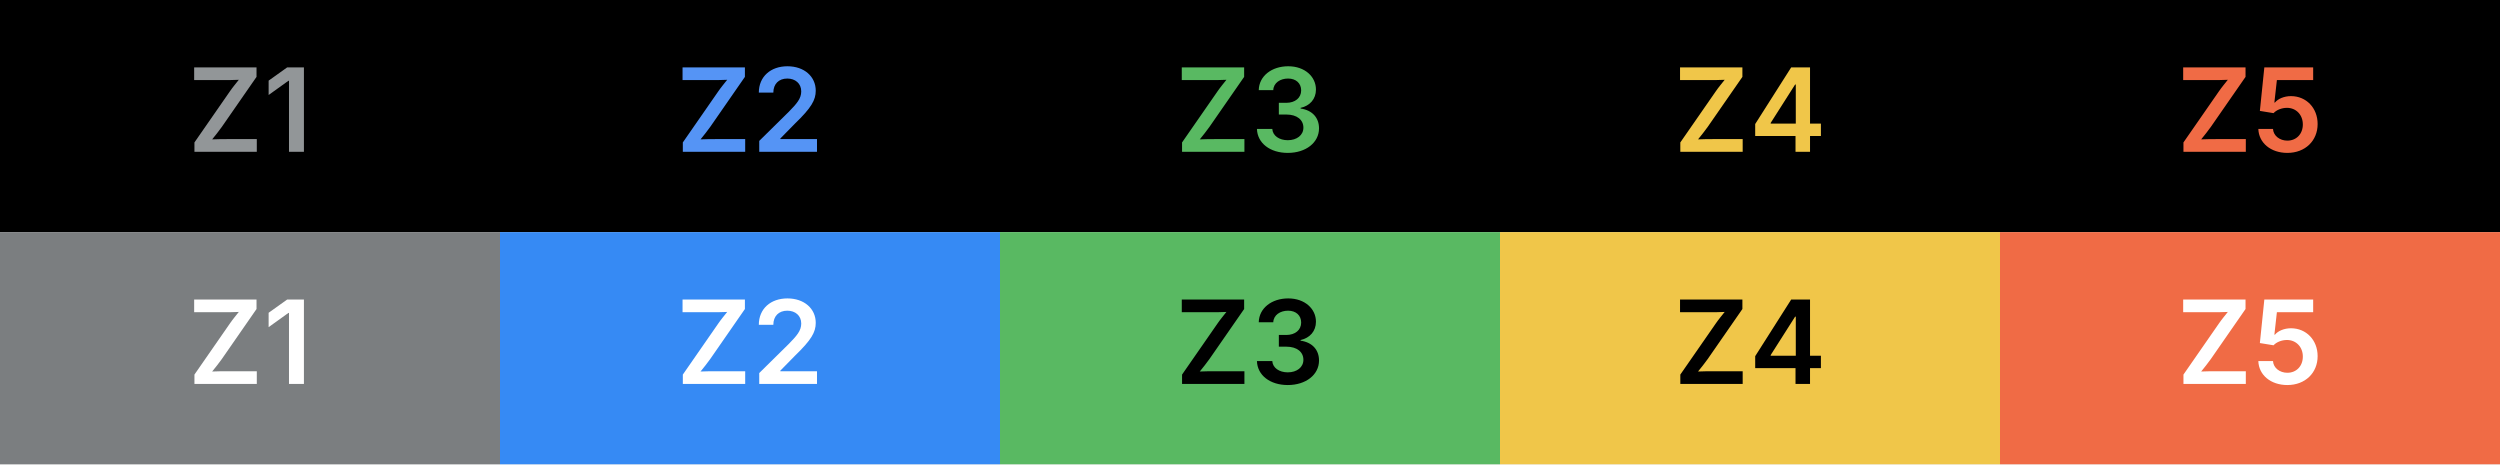
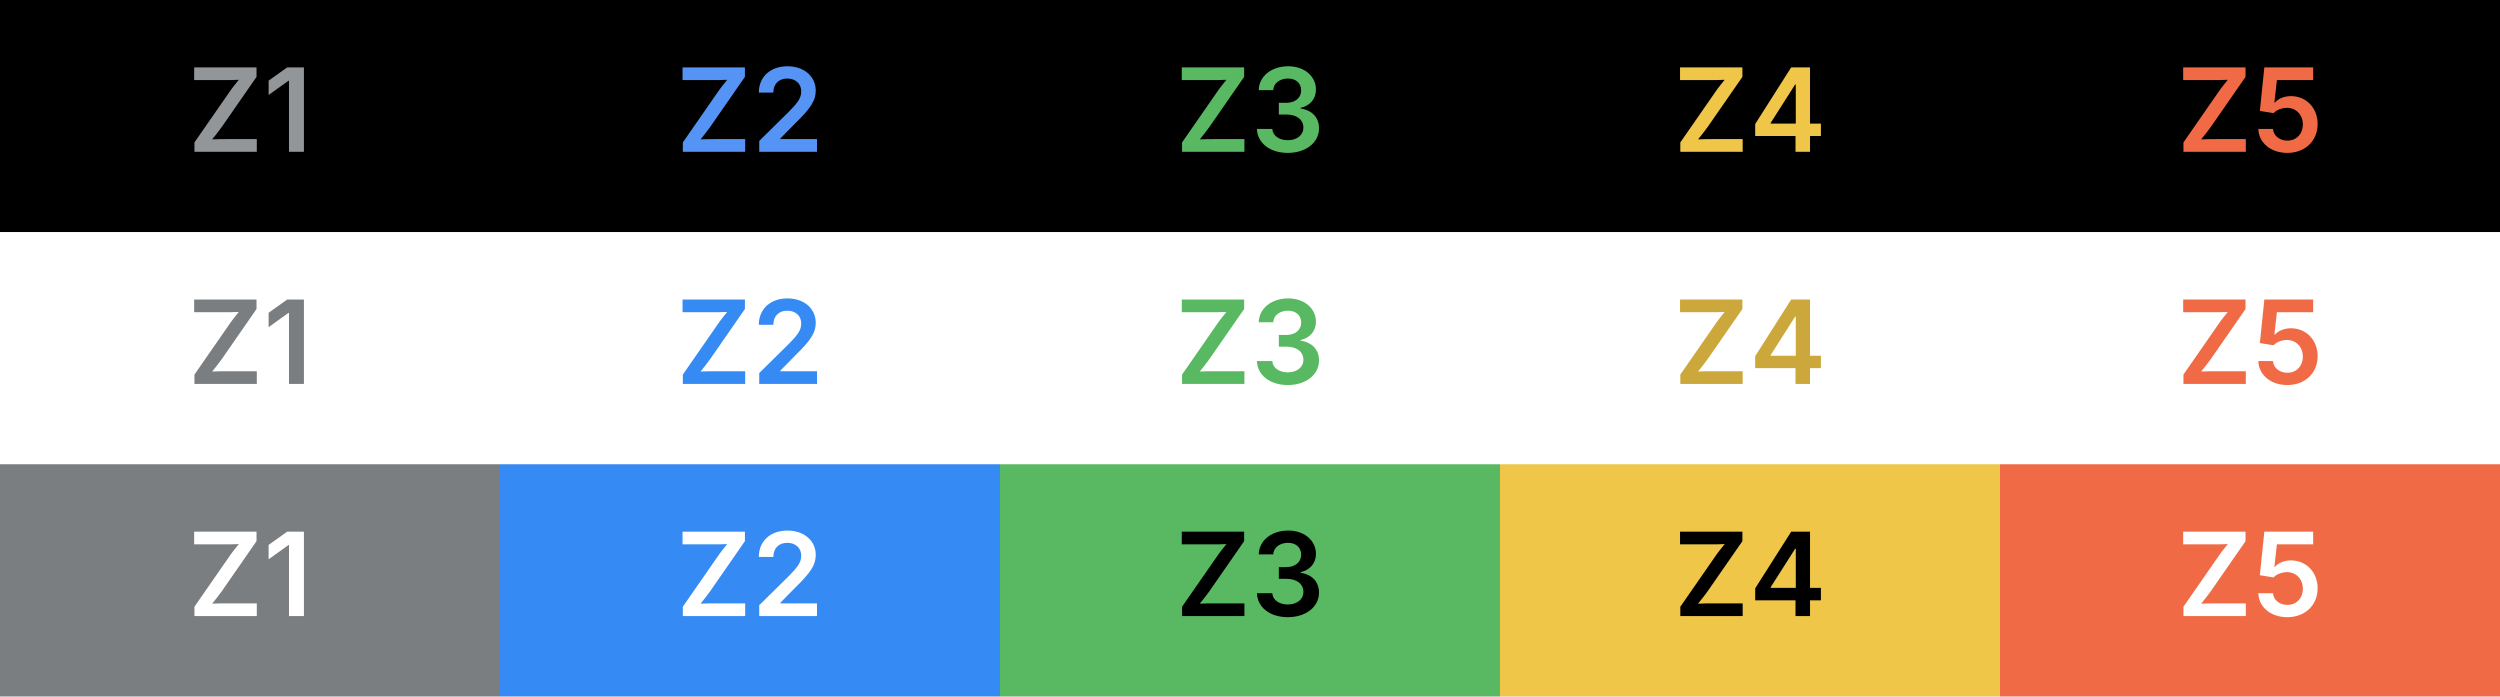
- <svg xmlns="http://www.w3.org/2000/svg" width="280" height="52" viewBox="0 0 280 52">
+ <svg xmlns="http://www.w3.org/2000/svg" width="280" height="78" viewBox="0 0 280 78">
  <rect x="0" y="0" width="56" height="26" fill="#000000" />
  <text x="28.0" y="17.0" font-family="-apple-system, system-ui, sans-serif" font-size="13" font-weight="600" fill="#929698" text-anchor="middle">Z1</text>
  <rect x="56" y="0" width="56" height="26" fill="#000000" />
  <text x="84.0" y="17.0" font-family="-apple-system, system-ui, sans-serif" font-size="13" font-weight="600" fill="#5594F5" text-anchor="middle">Z2</text>
  <rect x="112" y="0" width="56" height="26" fill="#000000" />
  <text x="140.0" y="17.0" font-family="-apple-system, system-ui, sans-serif" font-size="13" font-weight="600" fill="#59B962" text-anchor="middle">Z3</text>
  <rect x="168" y="0" width="56" height="26" fill="#000000" />
  <text x="196.0" y="17.0" font-family="-apple-system, system-ui, sans-serif" font-size="13" font-weight="600" fill="#F0C649" text-anchor="middle">Z4</text>
  <rect x="224" y="0" width="56" height="26" fill="#000000" />
  <text x="252.0" y="17.0" font-family="-apple-system, system-ui, sans-serif" font-size="13" font-weight="600" fill="#F06B45" text-anchor="middle">Z5</text>
-   <rect x="0" y="26" width="56" height="26" fill="#7B7E80" />
-   <text x="28.0" y="43.0" font-family="-apple-system, system-ui, sans-serif" font-size="13" font-weight="600" fill="#FFFFFF" text-anchor="middle">Z1</text>
-   <rect x="56" y="26" width="56" height="26" fill="#368AF4" />
-   <text x="84.0" y="43.0" font-family="-apple-system, system-ui, sans-serif" font-size="13" font-weight="600" fill="#FFFFFF" text-anchor="middle">Z2</text>
-   <rect x="112" y="26" width="56" height="26" fill="#59B962" />
-   <text x="140.0" y="43.0" font-family="-apple-system, system-ui, sans-serif" font-size="13" font-weight="600" fill="#000000" text-anchor="middle">Z3</text>
-   <rect x="168" y="26" width="56" height="26" fill="#F0C649" />
-   <text x="196.0" y="43.0" font-family="-apple-system, system-ui, sans-serif" font-size="13" font-weight="600" fill="#000000" text-anchor="middle">Z4</text>
-   <rect x="224" y="26" width="56" height="26" fill="#F06B45" />
-   <text x="252.0" y="43.0" font-family="-apple-system, system-ui, sans-serif" font-size="13" font-weight="600" fill="#FFFFFF" text-anchor="middle">Z5</text>
+   <rect x="0" y="26" width="56" height="26" fill="#FFFFFF" />
+   <text x="28.0" y="43.0" font-family="-apple-system, system-ui, sans-serif" font-size="13" font-weight="600" fill="#7B7E80" text-anchor="middle">Z1</text>
+   <rect x="56" y="26" width="56" height="26" fill="#FFFFFF" />
+   <text x="84.0" y="43.0" font-family="-apple-system, system-ui, sans-serif" font-size="13" font-weight="600" fill="#368AF4" text-anchor="middle">Z2</text>
+   <rect x="112" y="26" width="56" height="26" fill="#FFFFFF" />
+   <text x="140.0" y="43.0" font-family="-apple-system, system-ui, sans-serif" font-size="13" font-weight="600" fill="#59B962" text-anchor="middle">Z3</text>
+   <rect x="168" y="26" width="56" height="26" fill="#FFFFFF" />
+   <text x="196.0" y="43.0" font-family="-apple-system, system-ui, sans-serif" font-size="13" font-weight="600" fill="#CBA73C" text-anchor="middle">Z4</text>
+   <rect x="224" y="26" width="56" height="26" fill="#FFFFFF" />
+   <text x="252.0" y="43.0" font-family="-apple-system, system-ui, sans-serif" font-size="13" font-weight="600" fill="#F06B45" text-anchor="middle">Z5</text>
+   <rect x="0" y="52" width="56" height="26" fill="#7B7E80" />
+   <text x="28.0" y="69.0" font-family="-apple-system, system-ui, sans-serif" font-size="13" font-weight="600" fill="#FFFFFF" text-anchor="middle">Z1</text>
+   <rect x="56" y="52" width="56" height="26" fill="#368AF4" />
+   <text x="84.0" y="69.0" font-family="-apple-system, system-ui, sans-serif" font-size="13" font-weight="600" fill="#FFFFFF" text-anchor="middle">Z2</text>
+   <rect x="112" y="52" width="56" height="26" fill="#59B962" />
+   <text x="140.0" y="69.0" font-family="-apple-system, system-ui, sans-serif" font-size="13" font-weight="600" fill="#000000" text-anchor="middle">Z3</text>
+   <rect x="168" y="52" width="56" height="26" fill="#F0C649" />
+   <text x="196.0" y="69.0" font-family="-apple-system, system-ui, sans-serif" font-size="13" font-weight="600" fill="#000000" text-anchor="middle">Z4</text>
+   <rect x="224" y="52" width="56" height="26" fill="#F06B45" />
+   <text x="252.0" y="69.0" font-family="-apple-system, system-ui, sans-serif" font-size="13" font-weight="600" fill="#FFFFFF" text-anchor="middle">Z5</text>
</svg>
